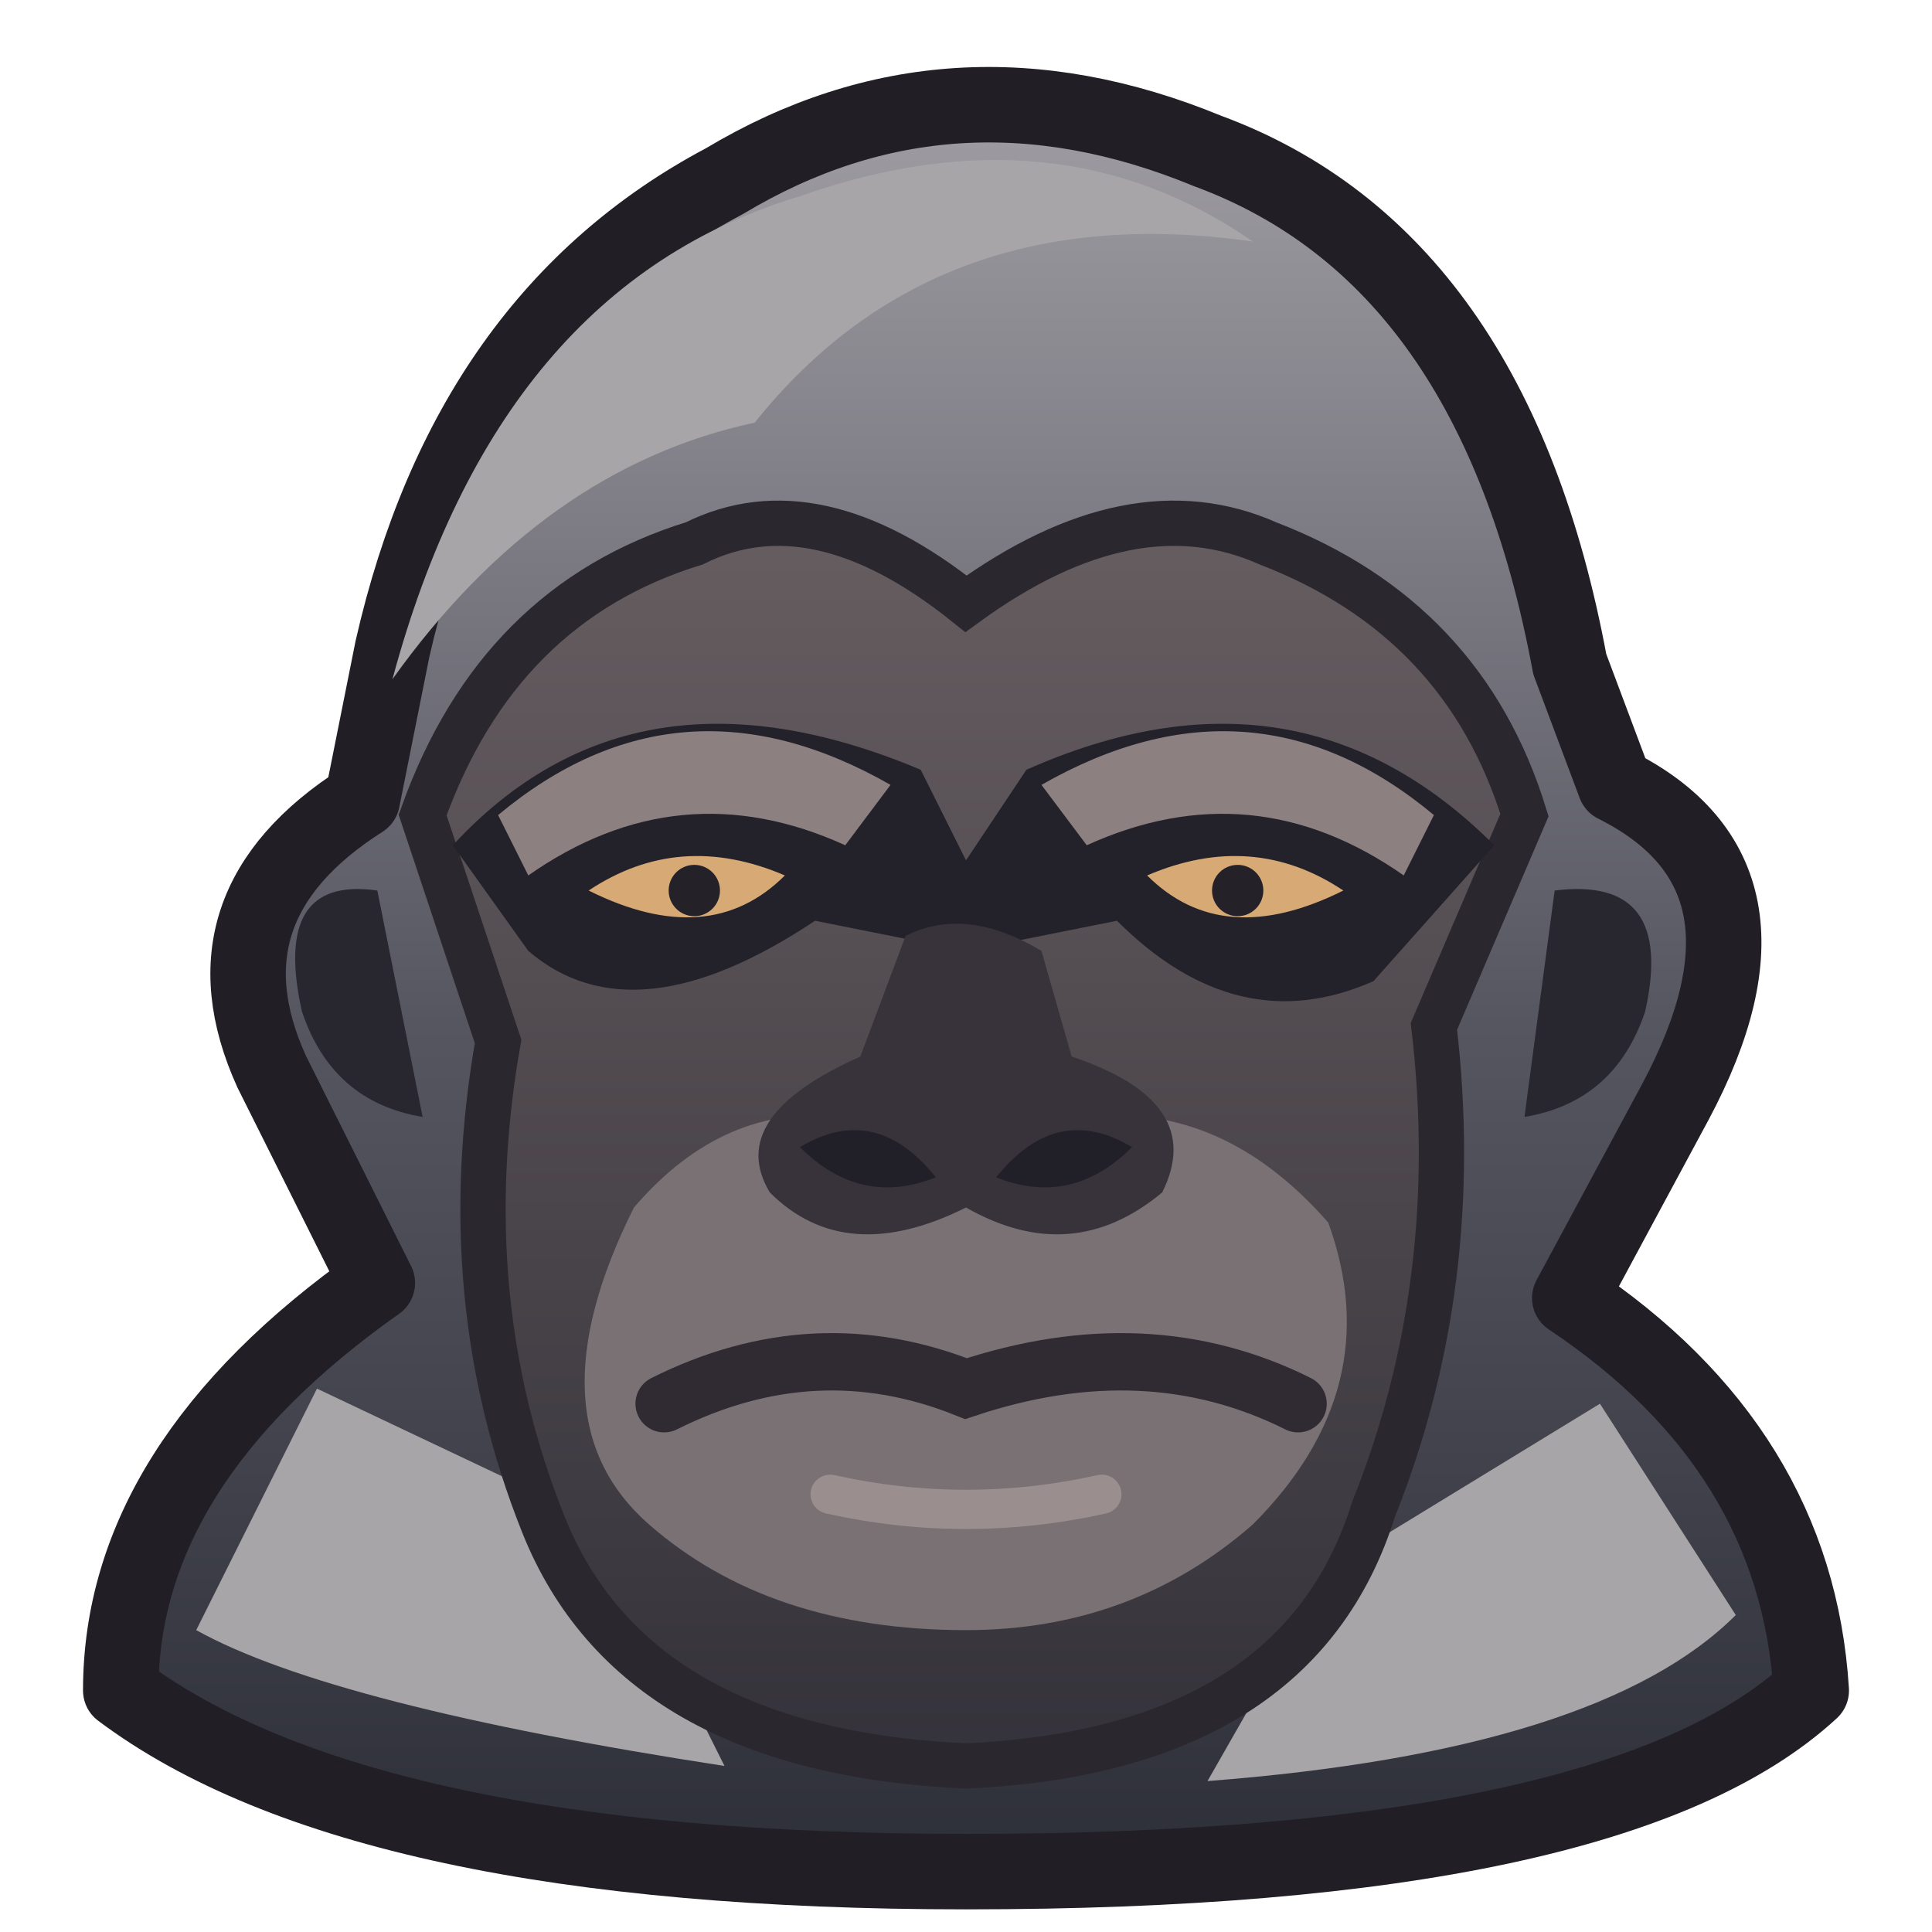
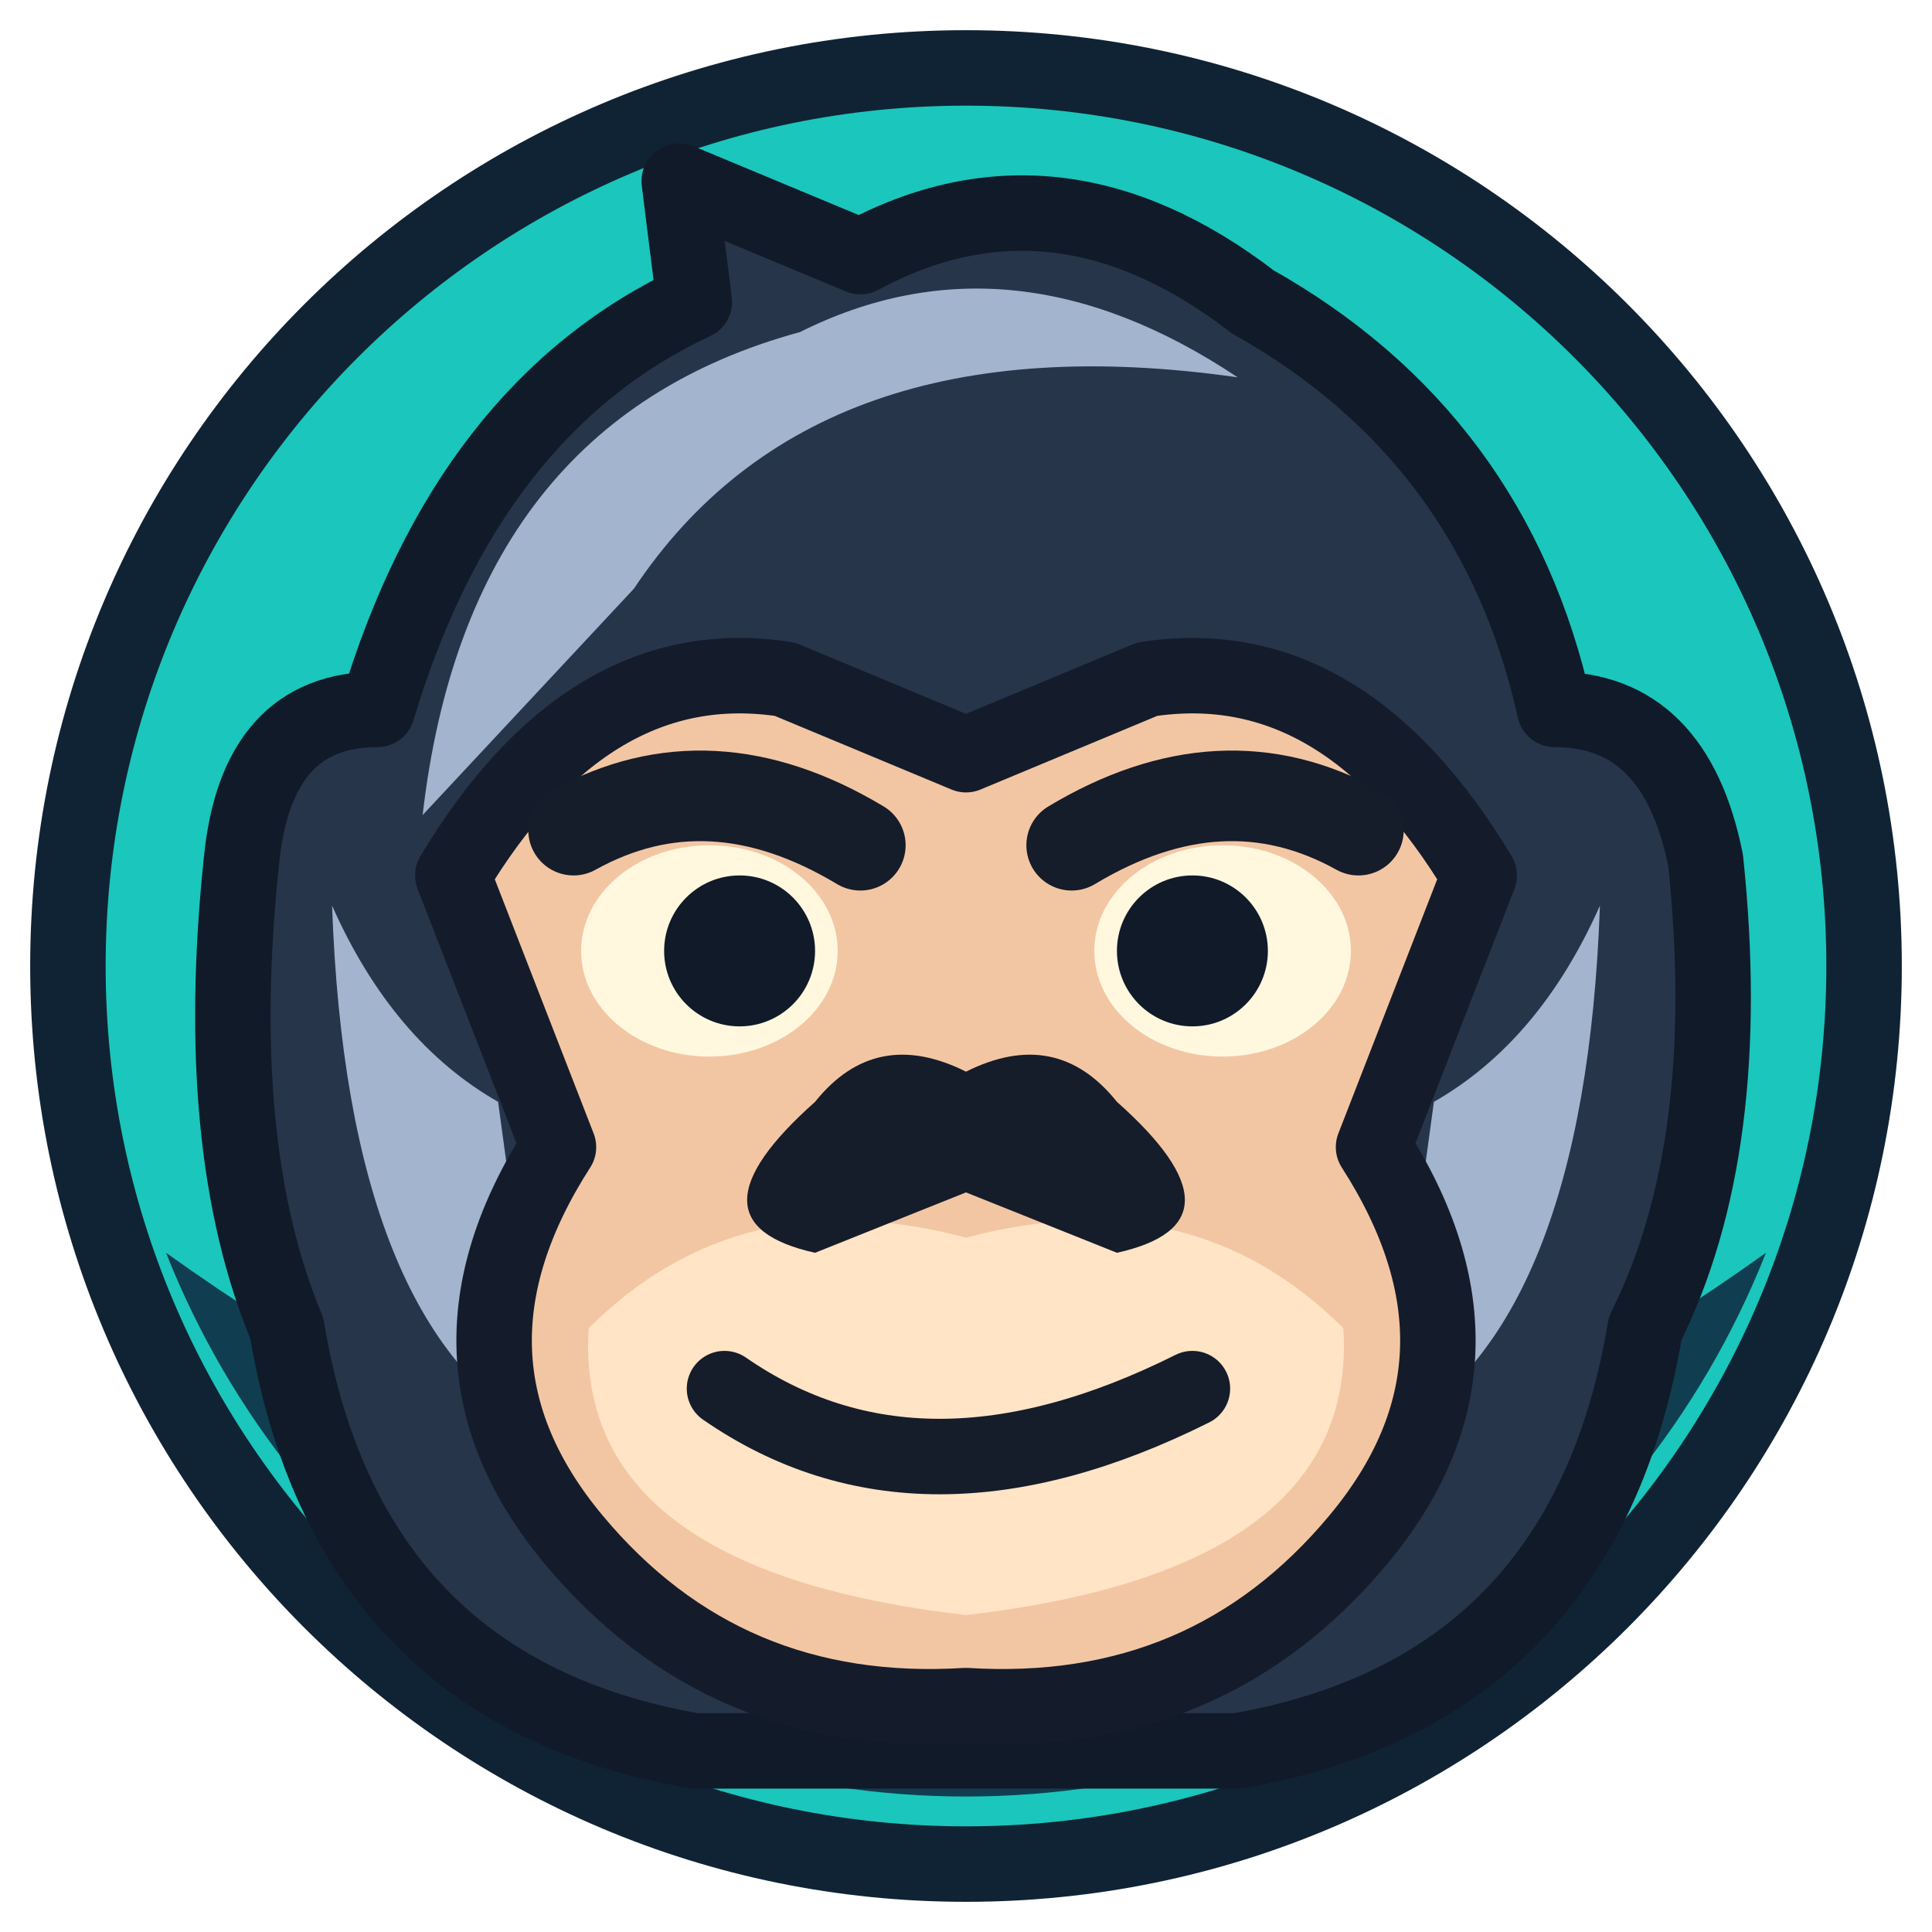
<svg xmlns="http://www.w3.org/2000/svg" viewBox="0 0 128 128">
-   <defs>
-     <linearGradient id="fur" x2="0" y2="1" gradientUnits="objectBoundingBox">
-       <stop stop-color="#9e9ca2" />
-       <stop offset=".52" stop-color="#565661" />
-       <stop offset="1" stop-color="#2e3039" />
-     </linearGradient>
-     <linearGradient id="face" x2="0" y2="1" gradientUnits="objectBoundingBox">
-       <stop stop-color="#665d60" />
-       <stop offset="1" stop-color="#34323a" />
-     </linearGradient>
-   </defs>
-   <path fill="url(#fur)" stroke="#211e25" stroke-width="5" stroke-linejoin="round" d="M8 112Q8 97 25 85L18 71Q13 60 24 53L26 43Q31 21 48 12Q63 3 80 10Q99 17 104 44L107 52Q119 58 111 73L104 86Q119 96 120 112Q107 124 64 124Q24 124 8 112Z" />
-   <path fill="#a8a5a8" d="M26 45Q33 19 53 13Q70 7 83 16Q62 13 50 28Q36 31 26 45ZM21 92L40 101L48 117Q22 113 13 108ZM106 93L88 104L80 118Q106 116 115 107Z" />
-   <path fill="#28262e" d="M25 59Q18 58 20 67Q22 73 28 74ZM103 59Q111 58 109 67Q107 73 101 74Z" />
-   <path fill="url(#face)" stroke="#2a272e" stroke-width="3" d="M28 54Q33 40 46 36Q54 32 64 40Q75 32 84 36Q97 41 101 54L95 68Q97 85 91 100Q86 116 64 117Q42 116 36 101Q30 86 33 69Z" />
-   <path fill="#23212a" d="M30 56Q42 43 61 51L64 57L68 51Q86 43 99 56L91 65Q82 69 74 61L64 63L54 61Q42 69 35 63Z" />
-   <path fill="#8d8080" d="M33 54Q45 44 59 52L56 56Q45 51 35 58ZM95 54Q83 44 69 52L72 56Q83 51 93 58Z" />
-   <path fill="#d7aa75" d="M39 59Q45 55 52 58Q47 63 39 59ZM89 59Q83 55 76 58Q81 63 89 59Z" />
-   <circle cx="46" cy="59" r="1.7" fill="#242129" />
-   <circle cx="82" cy="59" r="1.7" fill="#242129" />
-   <path fill="#797174" d="M42 80Q48 73 56 74L72 74Q81 73 88 81Q92 92 83 101Q75 108 64 108Q51 108 43 101Q35 94 42 80Z" />
-   <path fill="#38333a" d="M60 62Q64 60 69 63L71 70Q80 73 77 79Q71 84 64 80Q56 84 51 79Q48 74 57 70Z" />
-   <path fill="#211f27" d="M53 76Q58 73 62 78Q57 80 53 76ZM75 76Q70 73 66 78Q71 80 75 76Z" />
-   <path fill="none" stroke="#302a32" stroke-width="3.8" stroke-linecap="round" d="M44 93Q54 88 64 92Q76 88 86 93" />
-   <path fill="none" stroke="#9b8e8f" stroke-width="2.6" stroke-linecap="round" d="M55 99Q64 101 73 99" />
+   <circle cx="64" cy="64" r="62" fill="#102334" />
+   <circle cx="64" cy="64" r="57" fill="#1bc6bc" />
+   <path fill="#103e50" d="M11 83Q39 103 64 103T117 83A57 57 0 0 1 11 83Z" />
+   <path fill="#27354a" stroke="#111a29" stroke-width="5" stroke-linejoin="round" d="M19 88Q14 76 16 57Q17 47 25 47Q31 27 46 20L45 12L57 17Q70 10 83 20Q99 29 103 47Q111 47 113 57Q115 76 109 88Q105 112 82 116H46Q23 112 19 88Z" />
+   <path fill="#a2b4ce" d="M28 54Q31 28 53 22Q67 15 82 25Q54 21 42 39ZM22 60Q26 69 33 73L36 95Q23 88 22 60ZM106 60Q102 69 95 73L92 95Q105 88 106 60Z" />
+   <path fill="#f3c6a3" stroke="#141c2b" stroke-width="5" stroke-linejoin="round" d="M30 58Q39 43 52 45L64 50L76 45Q89 43 98 58L91 76Q100 90 90 102Q80 114 64 113Q48 114 38 102Q28 90 37 76Z" />
+   <path fill="#ffe4c5" d="M39 88Q49 78 64 82Q79 78 89 88Q90 104 64 107Q38 104 39 88Z" />
+   <path fill="none" stroke="#151c2a" stroke-width="6" stroke-linecap="round" d="M38 55Q47 50 57 56M71 56Q81 50 90 55" />
+   <ellipse cx="47" cy="63" rx="8.5" ry="7" fill="#fff8df" />
+   <ellipse cx="81" cy="63" rx="8.5" ry="7" fill="#fff8df" />
+   <circle cx="49" cy="63" r="5" fill="#111a29" />
+   <circle cx="79" cy="63" r="5" fill="#111a29" />
+   <path fill="#151c2a" d="M54 73Q58 68 64 71Q70 68 74 73Q83 81 74 83L64 79L54 83Q45 81 54 73Z" />
+   <path fill="none" stroke="#151c2a" stroke-width="5" stroke-linecap="round" d="M48 92Q61 101 79 92" />
</svg>
